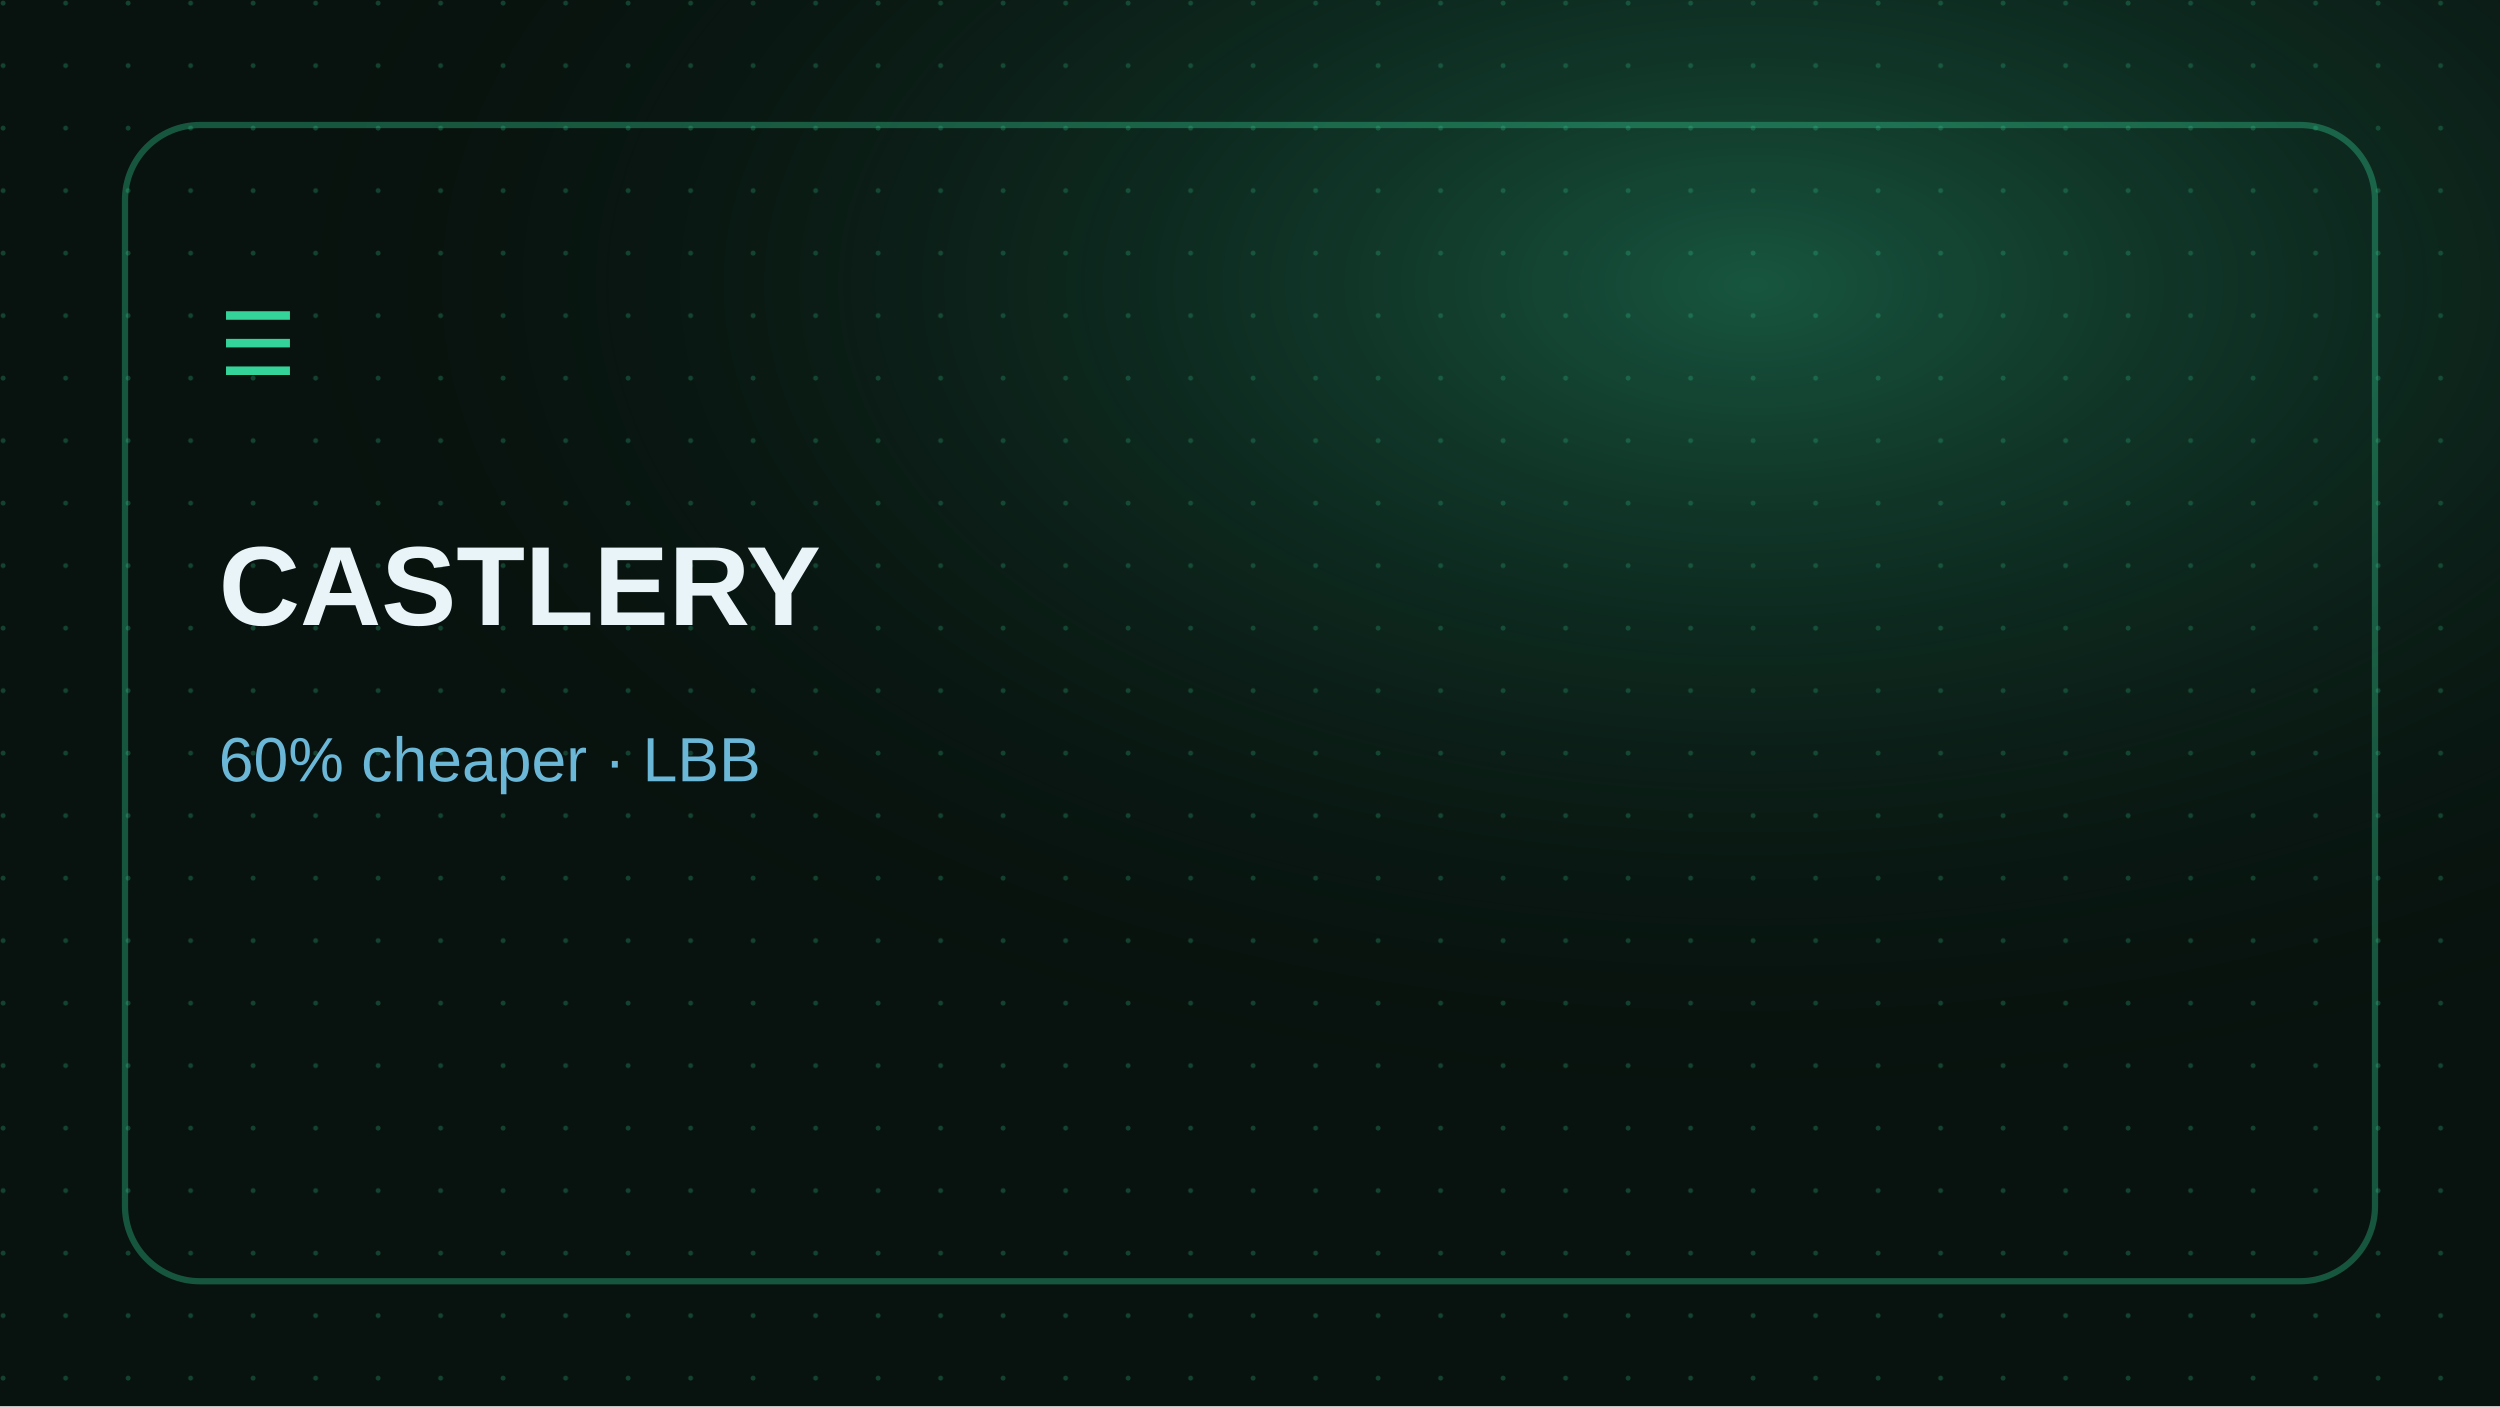
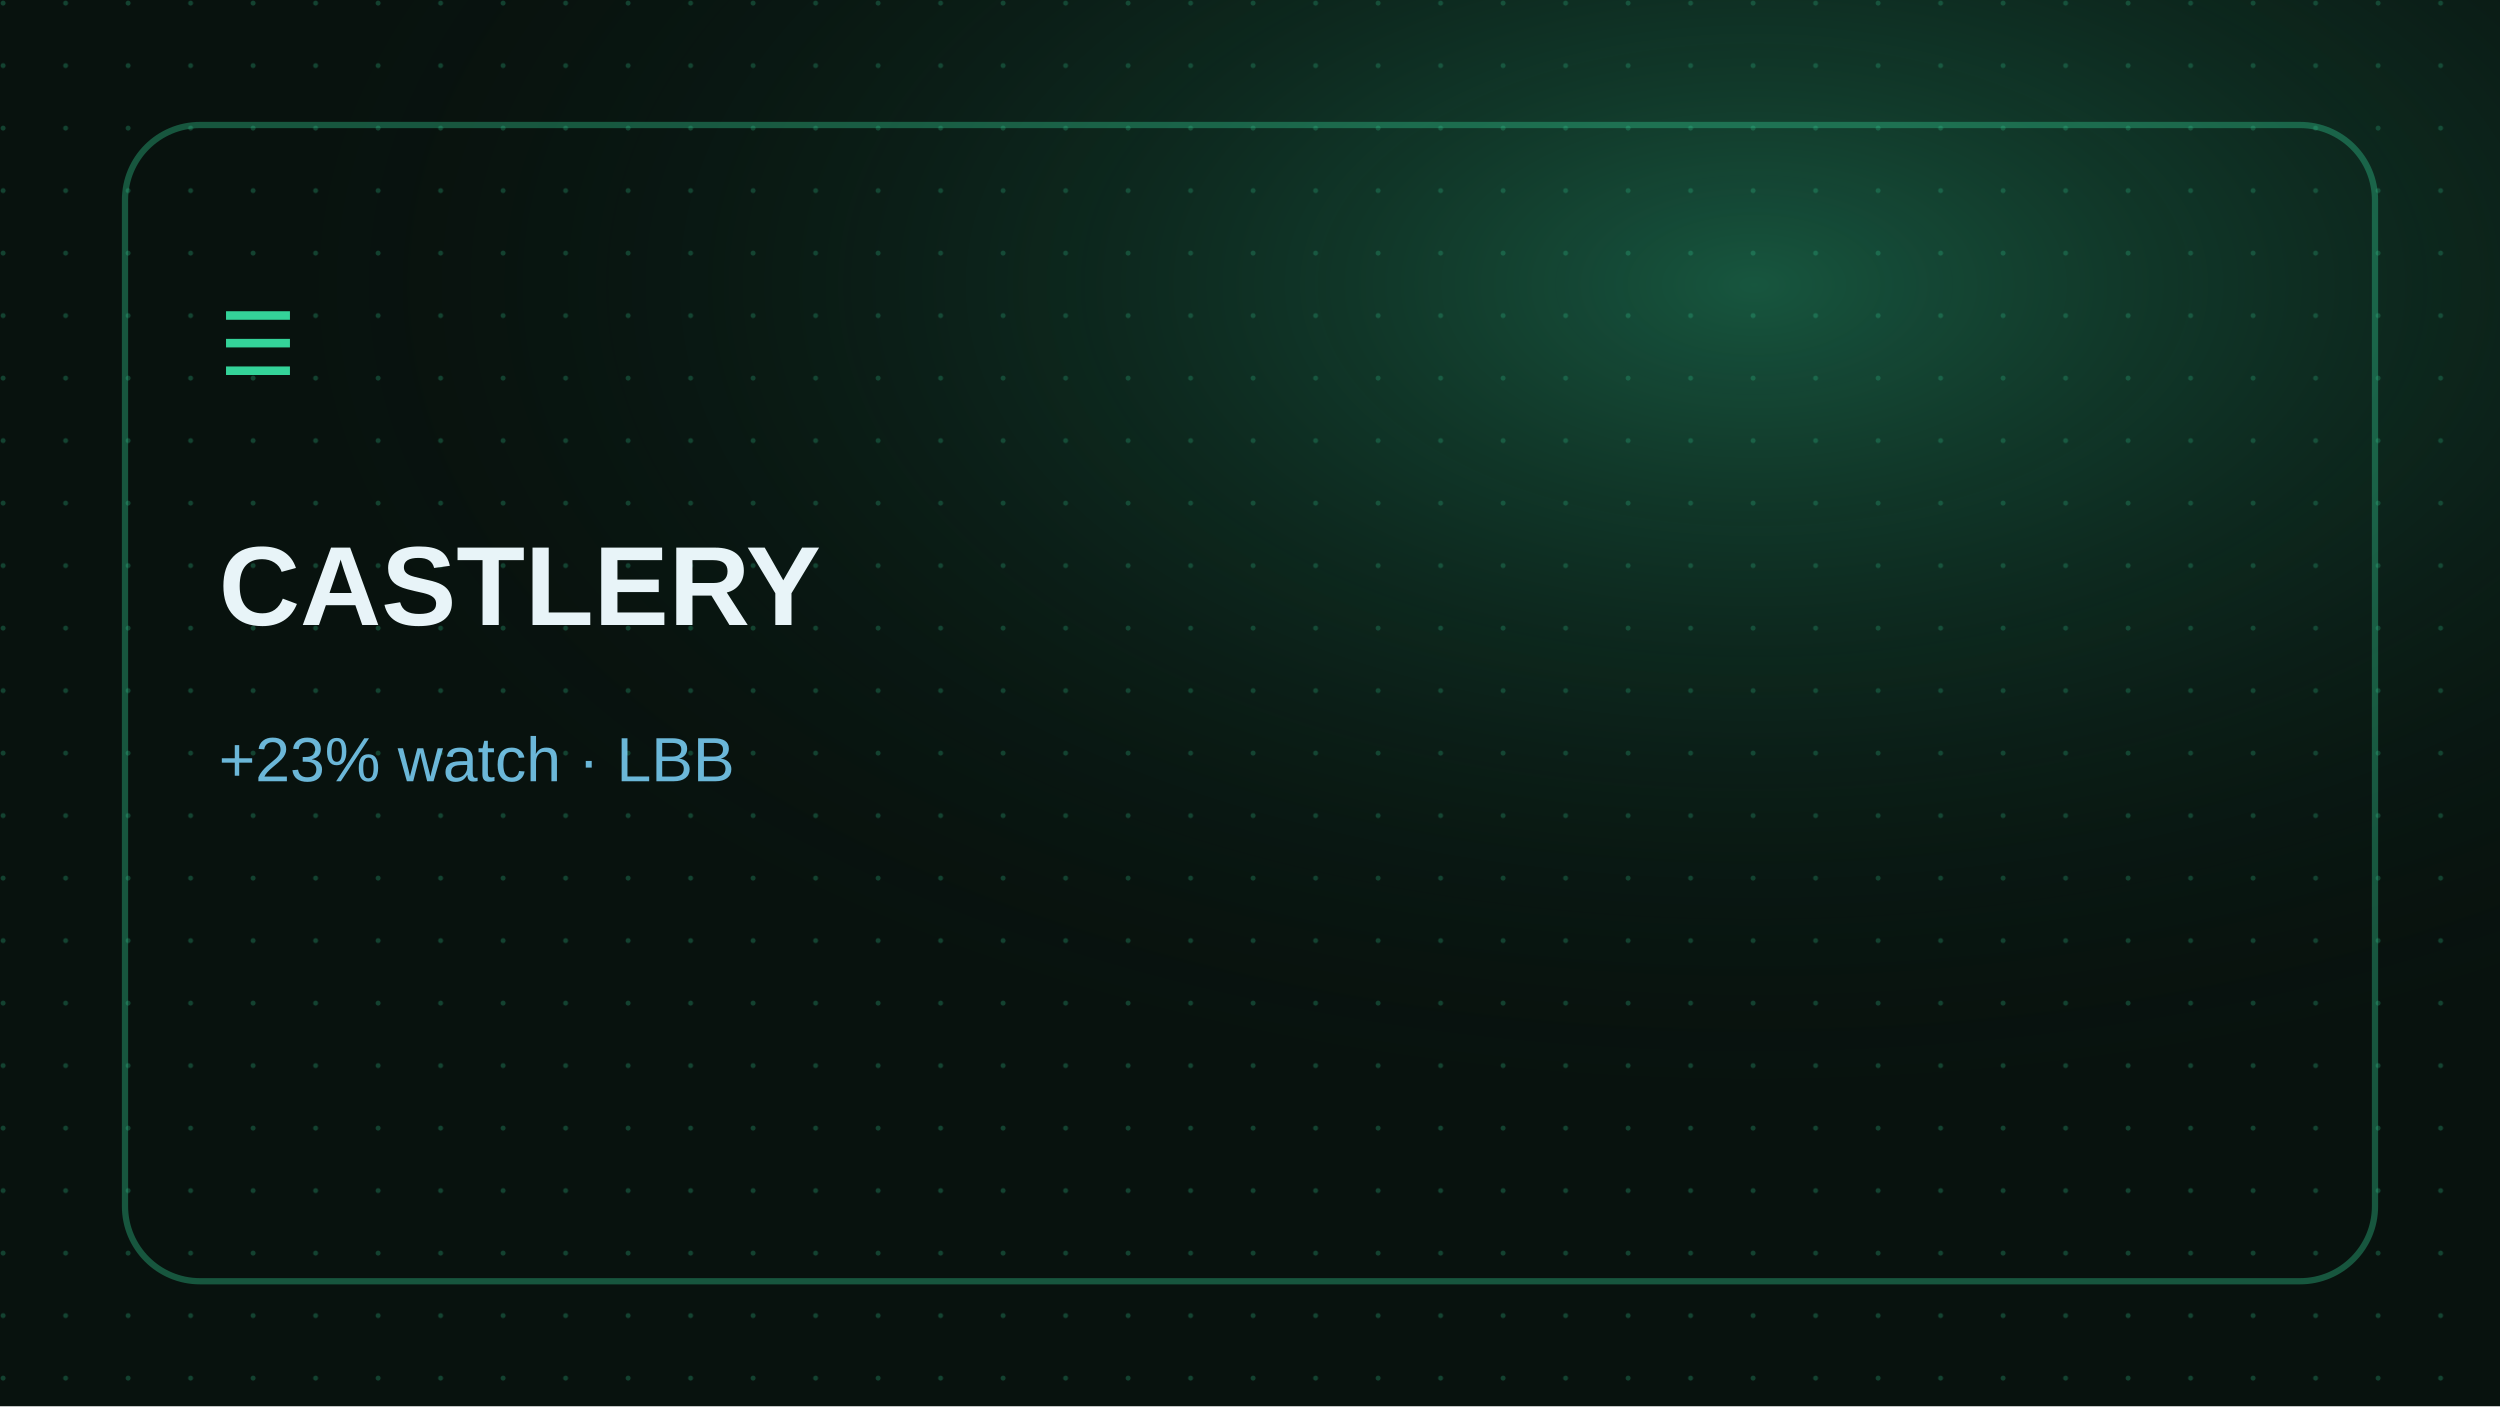
<svg xmlns="http://www.w3.org/2000/svg" width="800" height="450" viewBox="0 0 800 450">
  <defs>
    <radialGradient id="g" cx="70%" cy="20%" r="60%">
      <stop offset="0%" stop-color="#34d399" stop-opacity="0.35" />
      <stop offset="100%" stop-color="#08120e" stop-opacity="0" />
    </radialGradient>
    <pattern id="d" width="20" height="20" patternUnits="userSpaceOnUse">
      <circle cx="1" cy="1" r="0.8" fill="#34d399" opacity="0.25" />
    </pattern>
  </defs>
  <rect width="800" height="450" fill="#08120e" />
  <rect width="800" height="450" fill="url(#d)" />
  <rect width="800" height="450" fill="url(#g)" />
  <rect x="40" y="40" width="720" height="370" rx="24" fill="none" stroke="#34d399" stroke-opacity="0.35" stroke-width="2" />
  <text x="70" y="120" fill="#34d399" font-family="Segoe UI, Arial, sans-serif" font-size="28" font-weight="600" letter-spacing="4">☰</text>
  <text x="70" y="200" fill="#e8f4f8" font-family="Segoe UI, Arial, sans-serif" font-size="36" font-weight="700">CASTLERY</text>
-   <text x="70" y="250" fill="#7dd3fc" font-family="Segoe UI, Arial, sans-serif" font-size="20" opacity="0.85">60% cheaper · LBB</text>
+   <text x="70" y="250" fill="#7dd3fc" font-family="Segoe UI, Arial, sans-serif" font-size="20" opacity="0.85">+23% watch · LBB</text>
</svg>
